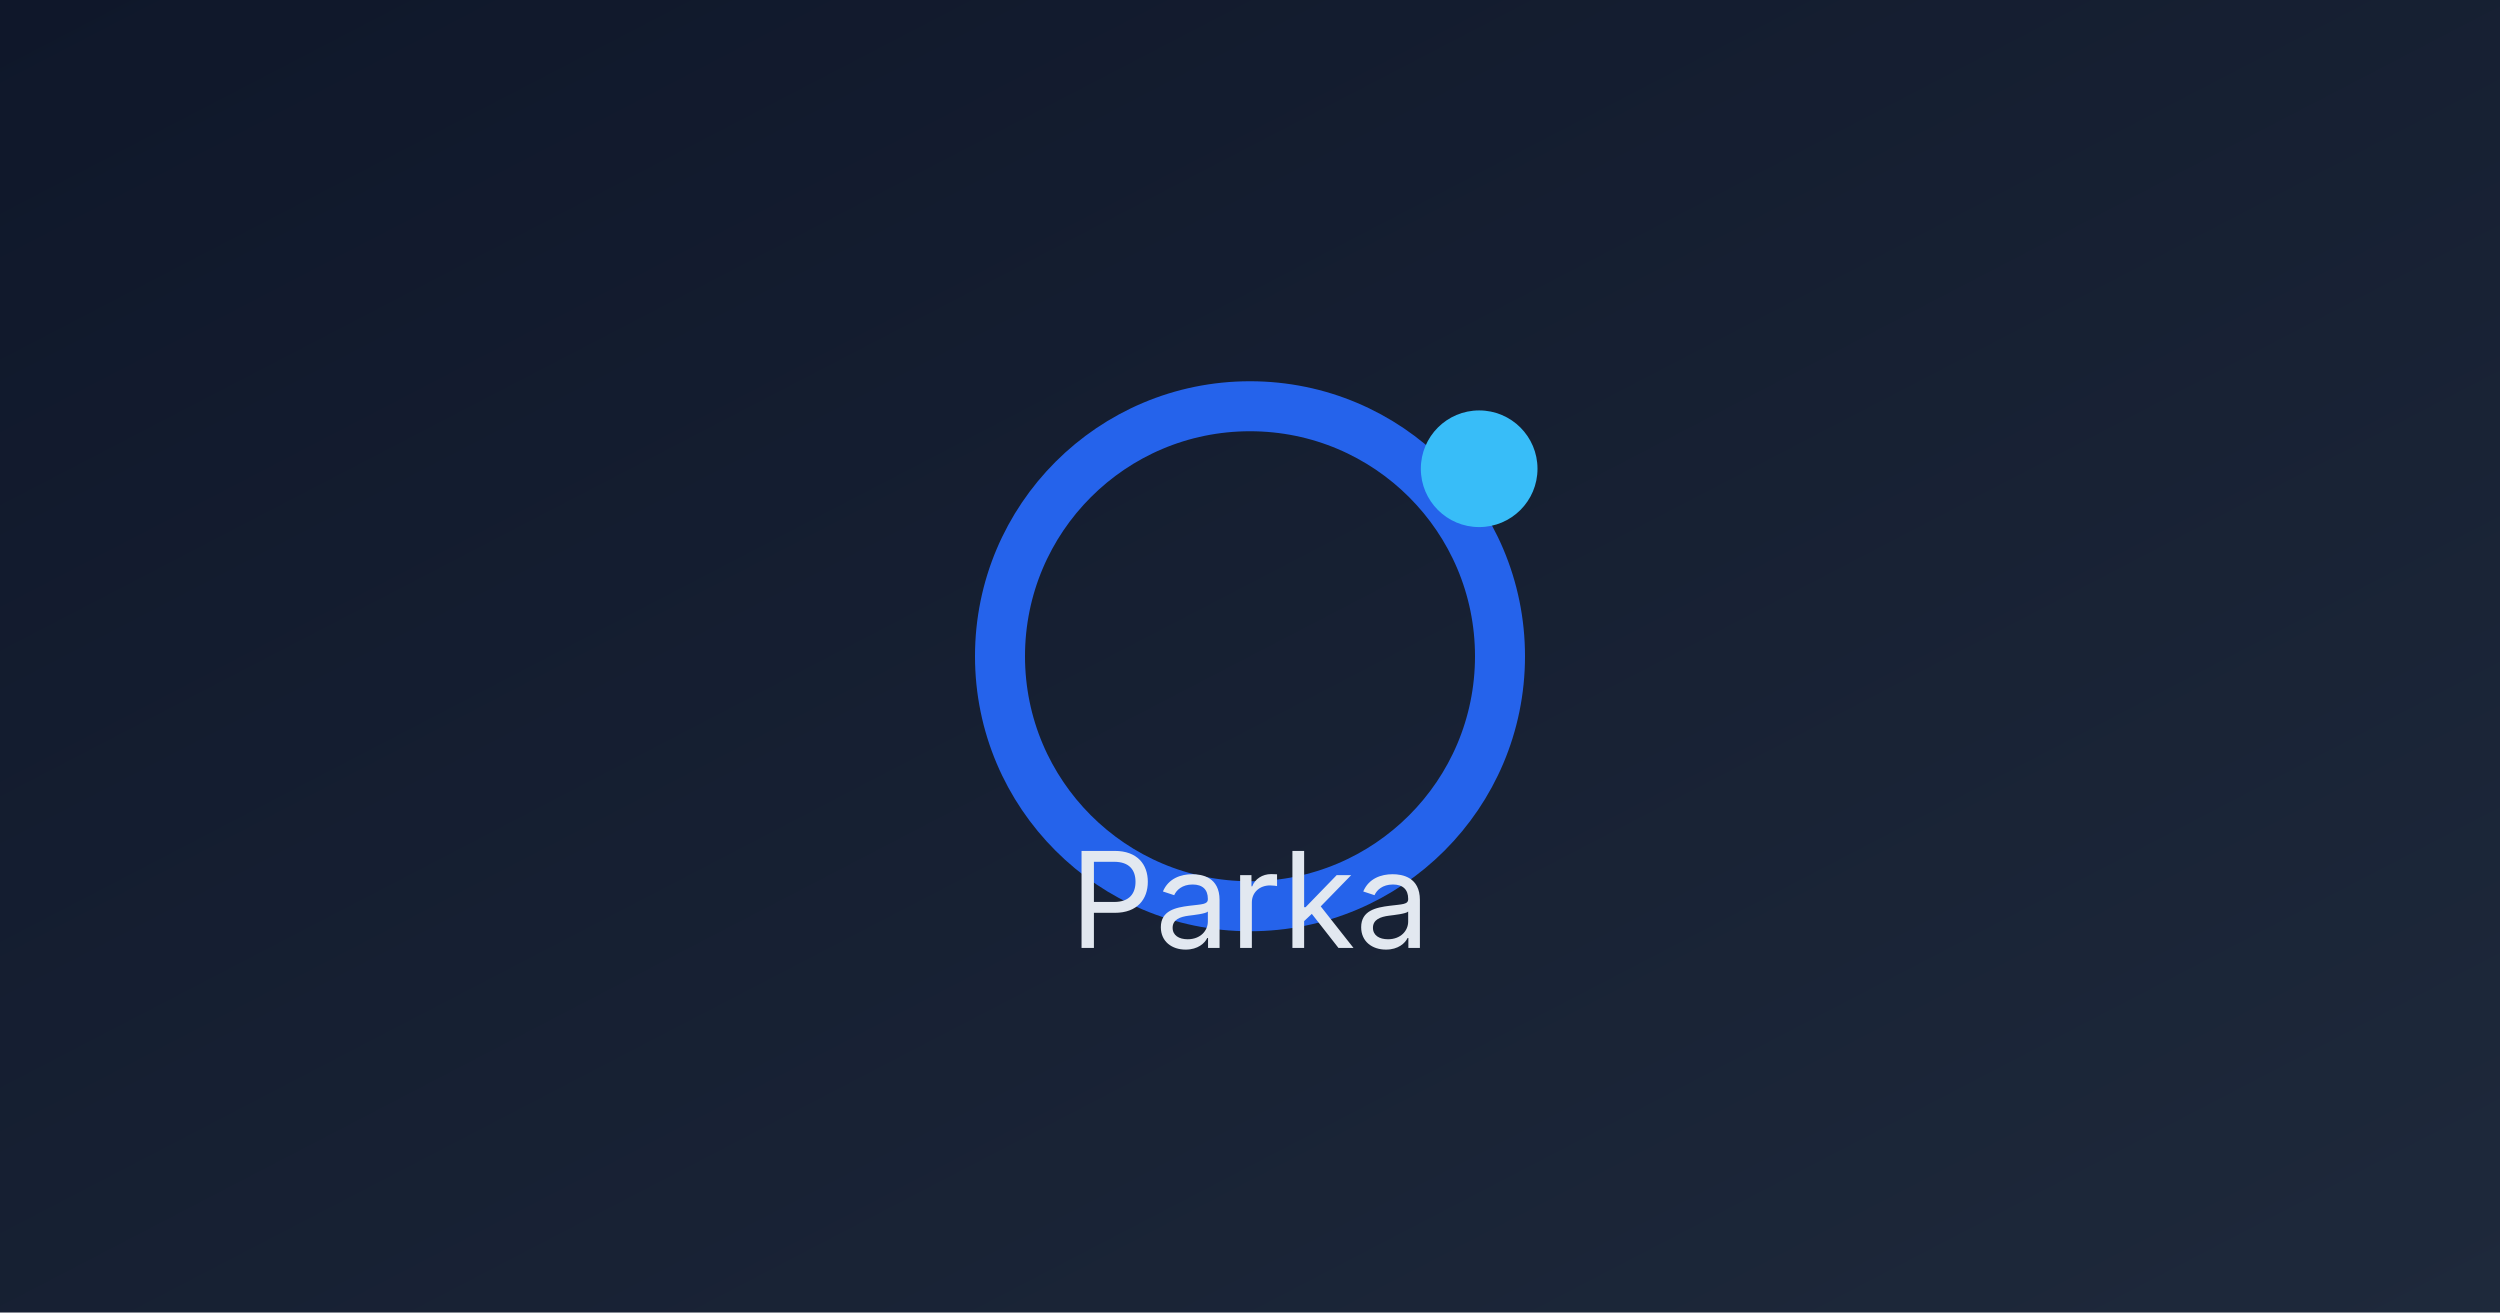
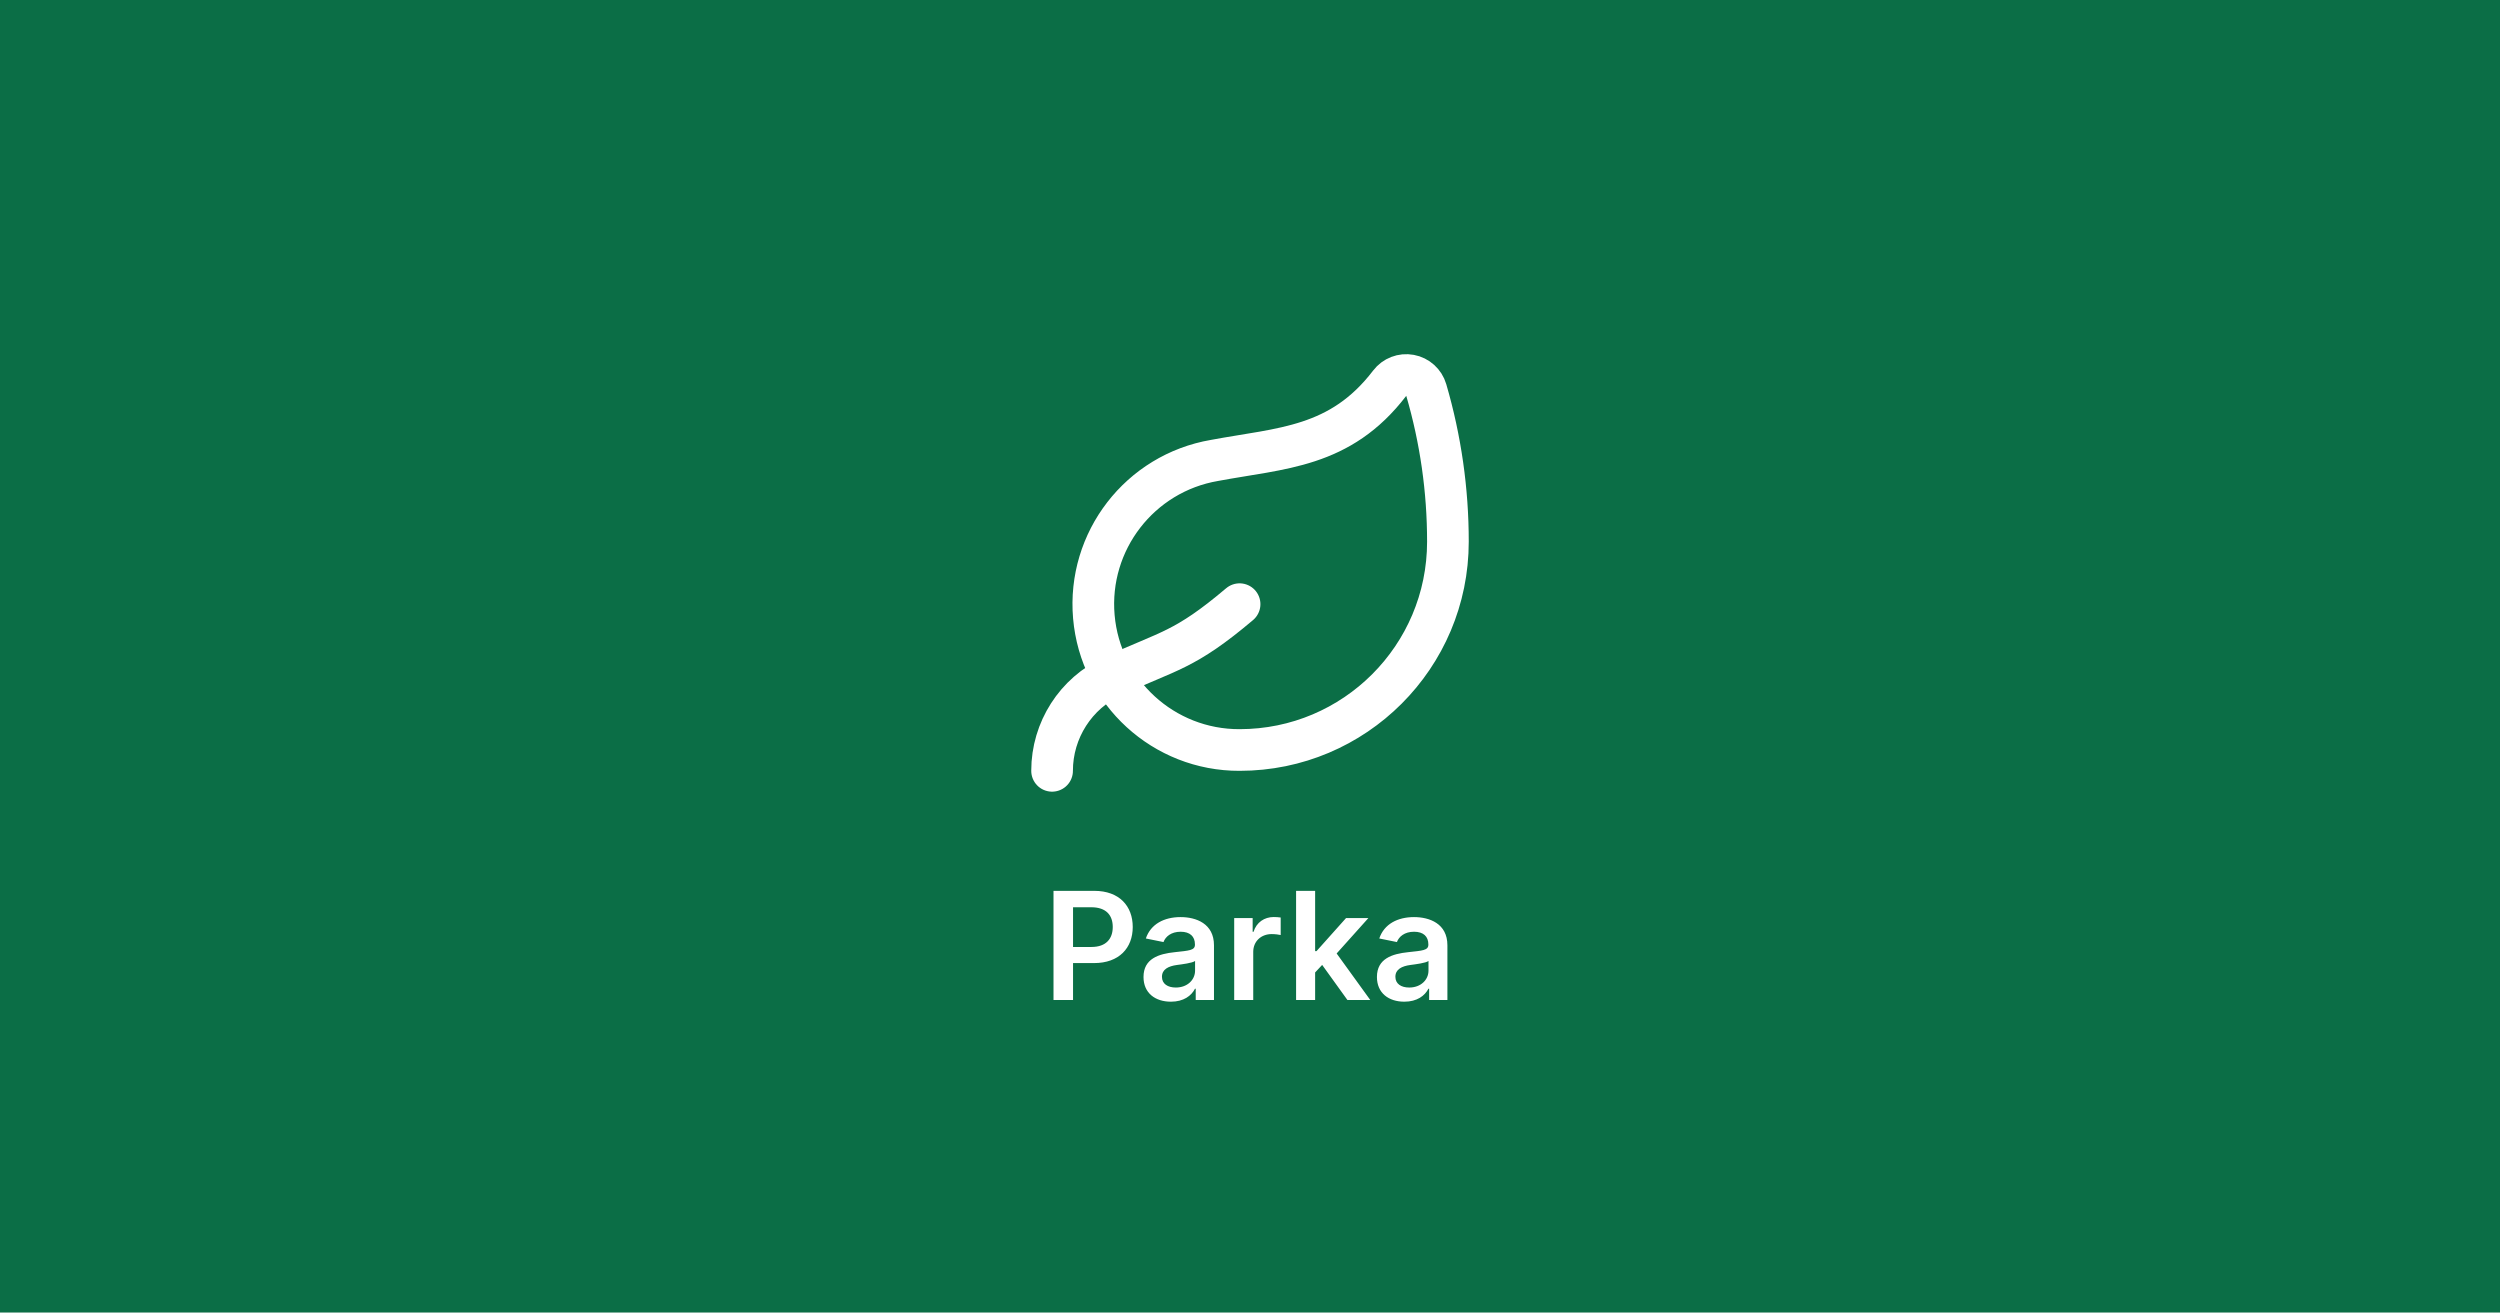
<svg xmlns="http://www.w3.org/2000/svg" width="1200" height="630" viewBox="0 0 1200 630" role="img" aria-label="Parka">
-   <defs>
-     <linearGradient id="bg" x1="0" x2="1" y1="0" y2="1">
-       <stop offset="0%" stop-color="#0f172a" />
-       <stop offset="100%" stop-color="#1e293b" />
-     </linearGradient>
-   </defs>
-   <rect width="1200" height="630" fill="url(#bg)" />
-   <circle cx="600" cy="315" r="120" fill="none" stroke="#2563eb" stroke-width="24" />
-   <circle cx="710" cy="225" r="28" fill="#38bdf8" />
-   <text x="600" y="455" fill="#e2e8f0" font-size="64" text-anchor="middle" font-family="Inter, Arial, sans-serif">
+   <rect width="1200" height="630" fill="#0b6e46" />
+   <g transform="translate(485 160) scale(10)" fill="none" stroke="#fff" stroke-width="2" stroke-linecap="round" stroke-linejoin="round">
+     <path d="M11 20a10 10 0 0010-10 25.9 25.9 0 00-1.04-7.281 1 1 0 00-1.755-.325C15.833 5.5 13 5.5 9.8 6.1A7 7 0 0011 20" />
+     <path d="M2 21a5 5 0 012.911-4.544C7.613 15.212 8.351 15.24 11 13" />
+   </g>
+   <text x="600" y="480" fill="#fff" font-size="72" font-weight="600" text-anchor="middle" font-family="Inter, Arial, sans-serif">
    Parka
  </text>
</svg>
